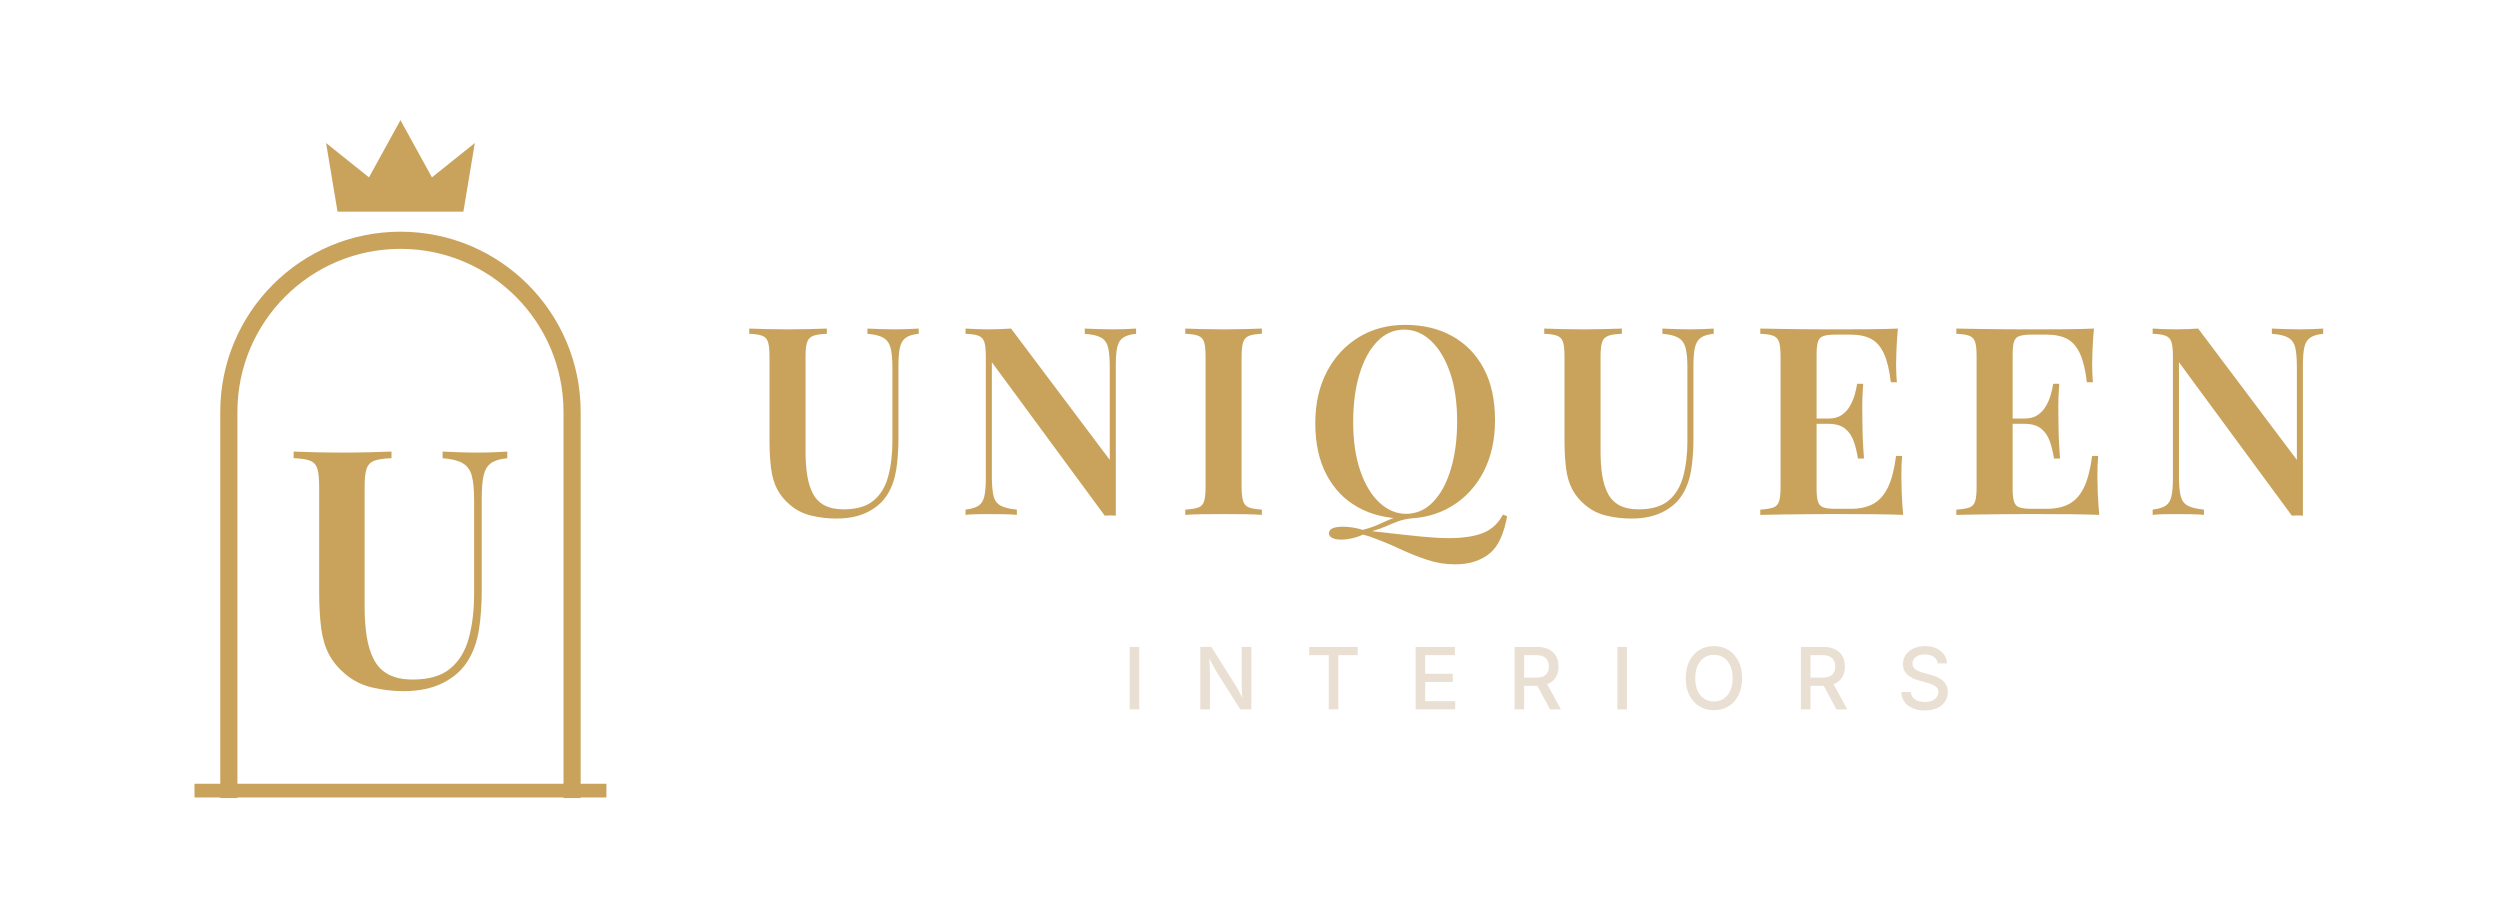
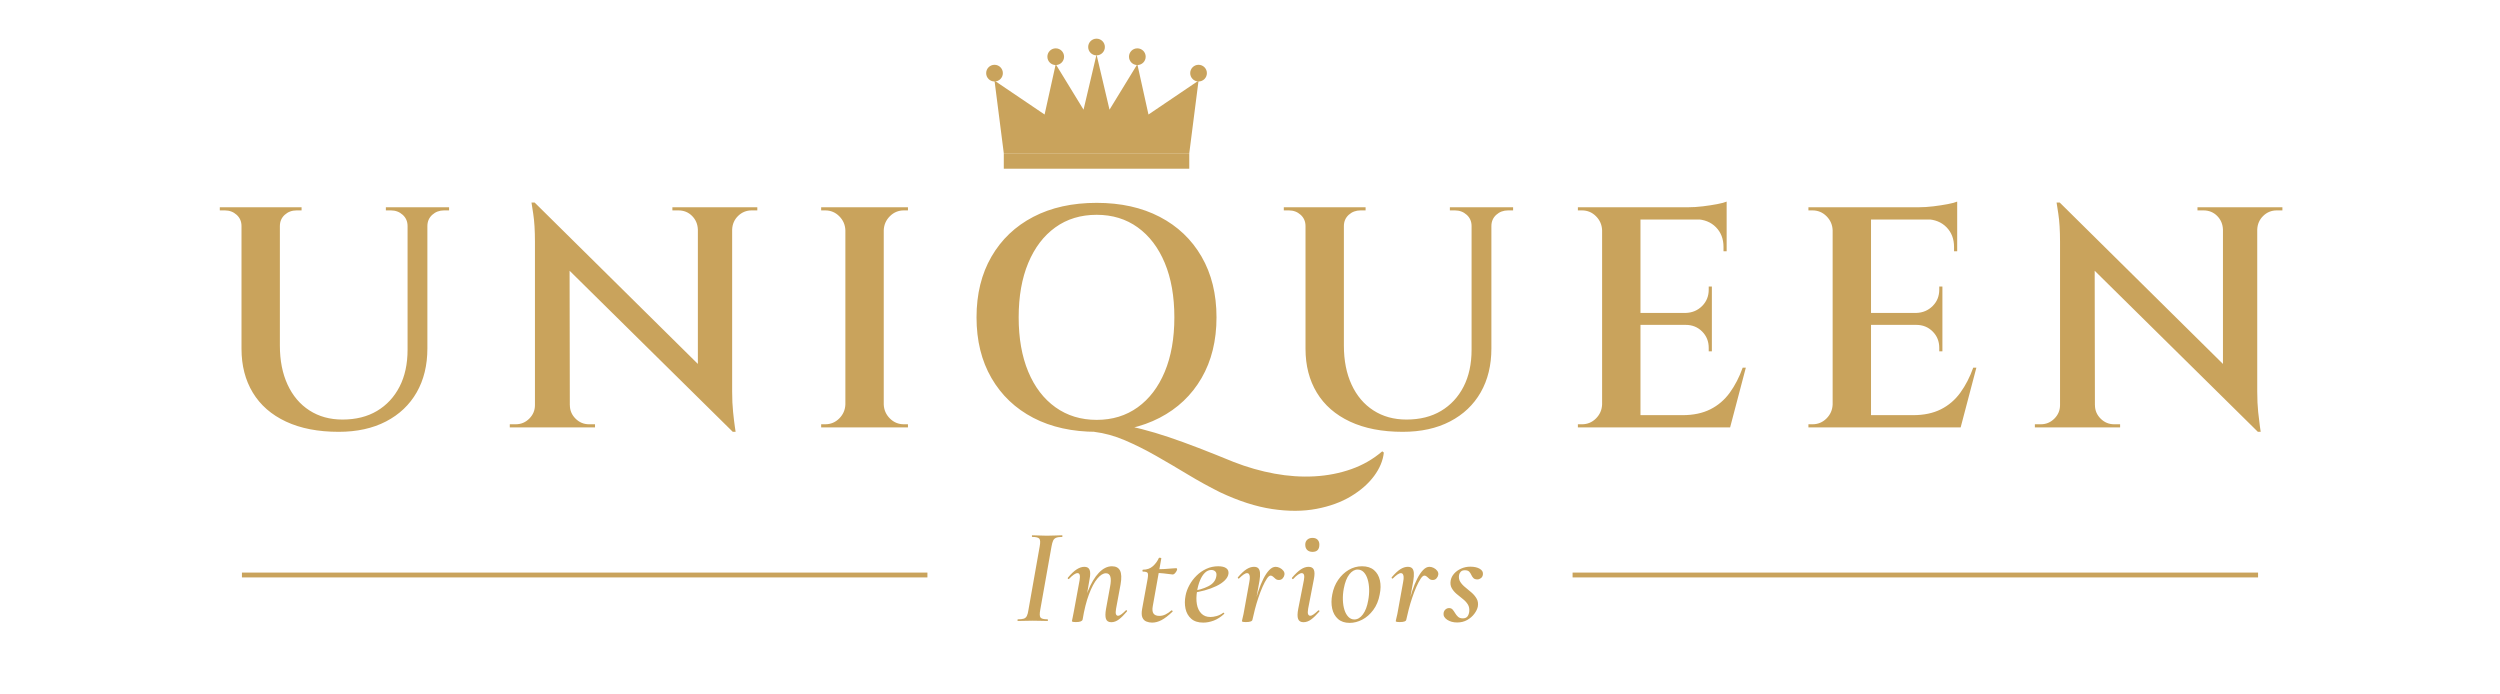
- <svg xmlns="http://www.w3.org/2000/svg" viewBox="0 0 437 160" width="437" height="160">
-   <path d="M40.00,138.00 L40.00,72.00 A30.00,30.00 0 0 1 100.00,72.00 L100.00,138.00" fill="none" stroke="#C9A35C" stroke-width="3.00" stroke-linecap="square" />
-   <path d="M59.00,37.00 L57.00,25.00 L64.50,31.00 L70.00,21.00 L75.50,31.00 L83.00,25.00 L81.00,37.00 Z" fill="#C9A35C" />
-   <rect x="34.00" y="137.00" width="72.00" height="2.40" fill="#C9A35C" />
-   <path d="M88.676 78.936V80.096Q86.82 80.27 85.863 80.937Q84.906 81.604 84.558 83.025Q84.21 84.446 84.21 87.056V103.122Q84.21 107.008 83.717 110.082Q83.224 113.156 81.832 115.418Q80.382 117.854 77.511 119.333Q74.64 120.812 70.522 120.812Q67.738 120.812 65.041 120.174Q62.344 119.536 60.314 117.796Q58.516 116.288 57.501 114.374Q56.486 112.46 56.138 109.763Q55.79 107.066 55.79 103.296V85.084Q55.79 82.938 55.471 81.923Q55.152 80.908 54.195 80.531Q53.238 80.154 51.324 80.096V78.936Q52.774 78.994 55.036 79.052Q57.298 79.11 59.908 79.11Q62.286 79.11 64.606 79.052Q66.926 78.994 68.434 78.936V80.096Q66.462 80.154 65.447 80.531Q64.432 80.908 64.084 81.923Q63.736 82.938 63.736 85.084V106.08Q63.736 108.98 64.113 111.329Q64.49 113.678 65.389 115.36Q66.288 117.042 67.941 117.912Q69.594 118.782 72.146 118.782Q76.38 118.782 78.7 116.868Q81.02 114.954 81.948 111.532Q82.876 108.11 82.876 103.76V87.52Q82.876 84.678 82.47 83.17Q82.064 81.662 80.875 80.966Q79.686 80.27 77.366 80.096V78.936Q78.468 78.994 80.237 79.052Q82.006 79.11 83.514 79.11Q84.964 79.11 86.385 79.052Q87.806 78.994 88.676 78.936Z" fill="#C9A35C" />
-   <path d="M160.59 57.432V58.352Q159.118 58.49 158.359 59.019Q157.6 59.548 157.324 60.675Q157.048 61.802 157.048 63.872V76.614Q157.048 79.696 156.657 82.134Q156.266 84.572 155.162 86.366Q154.012 88.298 151.735 89.471Q149.458 90.644 146.192 90.644Q143.984 90.644 141.845 90.138Q139.706 89.632 138.096 88.252Q136.67 87.056 135.865 85.538Q135.06 84.02 134.784 81.881Q134.508 79.742 134.508 76.752V62.308Q134.508 60.606 134.255 59.801Q134.002 58.996 133.243 58.697Q132.484 58.398 130.966 58.352V57.432Q132.116 57.478 133.91 57.524Q135.704 57.57 137.774 57.57Q139.66 57.57 141.5 57.524Q143.34 57.478 144.536 57.432V58.352Q142.972 58.398 142.167 58.697Q141.362 58.996 141.086 59.801Q140.81 60.606 140.81 62.308V78.96Q140.81 81.26 141.109 83.123Q141.408 84.986 142.121 86.32Q142.834 87.654 144.145 88.344Q145.456 89.034 147.48 89.034Q150.838 89.034 152.678 87.516Q154.518 85.998 155.254 83.284Q155.99 80.57 155.99 77.12V64.24Q155.99 61.986 155.668 60.79Q155.346 59.594 154.403 59.042Q153.46 58.49 151.62 58.352V57.432Q152.494 57.478 153.897 57.524Q155.3 57.57 156.496 57.57Q157.646 57.57 158.773 57.524Q159.9 57.478 160.59 57.432ZM198.586 57.432V58.352Q197.114 58.49 196.332 59.019Q195.55 59.548 195.297 60.675Q195.044 61.802 195.044 63.872V90.138Q194.63 90.092 194.147 90.092Q193.664 90.092 193.112 90.138L173.378 63.32V83.192Q173.378 85.4 173.654 86.619Q173.93 87.838 174.873 88.367Q175.816 88.896 177.748 89.08V90.0Q176.874 89.908 175.494 89.885Q174.114 89.862 172.872 89.862Q171.768 89.862 170.641 89.885Q169.514 89.908 168.778 90.0V89.08Q170.296 88.896 171.055 88.39Q171.814 87.884 172.067 86.734Q172.32 85.584 172.32 83.56V62.308Q172.32 60.606 172.067 59.801Q171.814 58.996 171.055 58.697Q170.296 58.398 168.778 58.352V57.432Q169.514 57.478 170.641 57.524Q171.768 57.57 172.872 57.57Q173.93 57.57 174.942 57.524Q175.954 57.478 176.736 57.432L193.986 80.386V64.24Q193.986 61.986 193.71 60.79Q193.434 59.594 192.514 59.042Q191.594 58.49 189.616 58.352V57.432Q190.49 57.478 191.893 57.524Q193.296 57.57 194.492 57.57Q195.642 57.57 196.769 57.524Q197.896 57.478 198.586 57.432ZM220.574 57.432V58.352Q219.102 58.398 218.343 58.697Q217.584 58.996 217.308 59.801Q217.032 60.606 217.032 62.308V85.124Q217.032 86.78 217.308 87.608Q217.584 88.436 218.343 88.712Q219.102 88.988 220.574 89.08V90.0Q219.424 89.908 217.63 89.885Q215.836 89.862 213.996 89.862Q211.926 89.862 210.132 89.885Q208.338 89.908 207.188 90.0V89.08Q208.706 88.988 209.465 88.712Q210.224 88.436 210.477 87.608Q210.73 86.78 210.73 85.124V62.308Q210.73 60.606 210.477 59.801Q210.224 58.996 209.465 58.697Q208.706 58.398 207.188 58.352V57.432Q208.338 57.478 210.132 57.524Q211.926 57.57 213.996 57.57Q215.836 57.57 217.63 57.524Q219.424 57.478 220.574 57.432ZM262.71 89.954 263.446 90.23Q263.032 92.53 262.273 94.186Q261.514 95.842 260.364 96.762Q259.444 97.544 257.926 98.096Q256.408 98.648 254.338 98.648Q251.854 98.648 249.485 97.866Q247.116 97.084 244.655 95.934Q242.194 94.784 239.388 93.772Q239.066 93.68 238.767 93.588Q238.468 93.496 238.238 93.45Q237.364 93.864 236.352 94.094Q235.34 94.324 234.42 94.324Q233.5 94.324 232.902 94.048Q232.304 93.772 232.304 93.22Q232.304 92.07 234.788 92.07Q236.398 92.07 238.238 92.622Q239.94 92.162 241.159 91.587Q242.378 91.012 243.689 90.506Q245.0 90.0 246.794 89.862L246.84 90.598Q245.46 90.736 244.402 91.127Q243.344 91.518 242.309 91.978Q241.274 92.438 239.848 92.852Q242.838 93.174 245.621 93.496Q248.404 93.818 250.819 93.979Q253.234 94.14 255.166 94.002Q258.156 93.772 259.904 92.852Q261.652 91.932 262.71 89.954ZM245.644 56.788Q250.336 56.788 253.878 58.766Q257.42 60.744 259.375 64.447Q261.33 68.15 261.33 73.44Q261.33 78.592 259.329 82.456Q257.328 86.32 253.763 88.482Q250.198 90.644 245.598 90.644Q240.906 90.644 237.364 88.666Q233.822 86.688 231.867 82.962Q229.912 79.236 229.912 73.992Q229.912 68.84 231.936 64.976Q233.96 61.112 237.502 58.95Q241.044 56.788 245.644 56.788ZM245.46 57.616Q242.746 57.616 240.745 59.686Q238.744 61.756 237.64 65.39Q236.536 69.024 236.536 73.808Q236.536 78.684 237.778 82.295Q239.02 85.906 241.136 87.861Q243.252 89.816 245.782 89.816Q248.496 89.816 250.497 87.746Q252.498 85.676 253.602 82.019Q254.706 78.362 254.706 73.624Q254.706 68.702 253.464 65.114Q252.222 61.526 250.129 59.571Q248.036 57.616 245.46 57.616ZM299.556 57.432V58.352Q298.084 58.49 297.325 59.019Q296.566 59.548 296.29 60.675Q296.014 61.802 296.014 63.872V76.614Q296.014 79.696 295.623 82.134Q295.232 84.572 294.128 86.366Q292.978 88.298 290.701 89.471Q288.424 90.644 285.158 90.644Q282.95 90.644 280.811 90.138Q278.672 89.632 277.062 88.252Q275.636 87.056 274.831 85.538Q274.026 84.02 273.75 81.881Q273.474 79.742 273.474 76.752V62.308Q273.474 60.606 273.221 59.801Q272.968 58.996 272.209 58.697Q271.45 58.398 269.932 58.352V57.432Q271.082 57.478 272.876 57.524Q274.67 57.57 276.74 57.57Q278.626 57.57 280.466 57.524Q282.306 57.478 283.502 57.432V58.352Q281.938 58.398 281.133 58.697Q280.328 58.996 280.052 59.801Q279.776 60.606 279.776 62.308V78.96Q279.776 81.26 280.075 83.123Q280.374 84.986 281.087 86.32Q281.8 87.654 283.111 88.344Q284.422 89.034 286.446 89.034Q289.804 89.034 291.644 87.516Q293.484 85.998 294.22 83.284Q294.956 80.57 294.956 77.12V64.24Q294.956 61.986 294.634 60.79Q294.312 59.594 293.369 59.042Q292.426 58.49 290.586 58.352V57.432Q291.46 57.478 292.863 57.524Q294.266 57.57 295.462 57.57Q296.612 57.57 297.739 57.524Q298.866 57.478 299.556 57.432ZM331.756 57.432Q331.572 59.318 331.503 61.089Q331.434 62.86 331.434 63.78Q331.434 64.654 331.48 65.459Q331.526 66.264 331.572 66.816H330.514Q330.146 63.642 329.318 61.825Q328.49 60.008 327.087 59.249Q325.684 58.49 323.43 58.49H320.9Q319.52 58.49 318.784 58.72Q318.048 58.95 317.795 59.686Q317.542 60.422 317.542 61.94V85.492Q317.542 86.964 317.795 87.723Q318.048 88.482 318.784 88.712Q319.52 88.942 320.9 88.942H323.522Q325.868 88.942 327.455 88.068Q329.042 87.194 330.008 85.193Q330.974 83.192 331.434 79.696H332.492Q332.354 81.122 332.354 83.376Q332.354 84.342 332.423 86.182Q332.492 88.022 332.676 90.0Q330.33 89.908 327.386 89.885Q324.442 89.862 322.142 89.862Q321.084 89.862 319.359 89.862Q317.634 89.862 315.633 89.885Q313.632 89.908 311.585 89.931Q309.538 89.954 307.698 90.0V89.08Q309.216 88.988 309.975 88.712Q310.734 88.436 310.987 87.608Q311.24 86.78 311.24 85.124V62.308Q311.24 60.606 310.987 59.801Q310.734 58.996 309.975 58.697Q309.216 58.398 307.698 58.352V57.432Q309.538 57.478 311.585 57.501Q313.632 57.524 315.633 57.547Q317.634 57.57 319.359 57.57Q321.084 57.57 322.142 57.57Q324.258 57.57 326.949 57.547Q329.64 57.524 331.756 57.432ZM324.35 73.164Q324.35 73.164 324.35 73.624Q324.35 74.084 324.35 74.084H316.162Q316.162 74.084 316.162 73.624Q316.162 73.164 316.162 73.164ZM325.684 67.092Q325.5 69.714 325.523 71.094Q325.546 72.474 325.546 73.624Q325.546 74.774 325.592 76.154Q325.638 77.534 325.822 80.156H324.764Q324.534 78.592 324.051 77.189Q323.568 75.786 322.533 74.935Q321.498 74.084 319.566 74.084V73.164Q320.992 73.164 321.889 72.566Q322.786 71.968 323.338 71.025Q323.89 70.082 324.189 69.047Q324.488 68.012 324.626 67.092ZM366.026 57.432Q365.842 59.318 365.773 61.089Q365.704 62.86 365.704 63.78Q365.704 64.654 365.75 65.459Q365.796 66.264 365.842 66.816H364.784Q364.416 63.642 363.588 61.825Q362.76 60.008 361.357 59.249Q359.954 58.49 357.7 58.49H355.17Q353.79 58.49 353.054 58.72Q352.318 58.95 352.065 59.686Q351.812 60.422 351.812 61.94V85.492Q351.812 86.964 352.065 87.723Q352.318 88.482 353.054 88.712Q353.79 88.942 355.17 88.942H357.792Q360.138 88.942 361.725 88.068Q363.312 87.194 364.278 85.193Q365.244 83.192 365.704 79.696H366.762Q366.624 81.122 366.624 83.376Q366.624 84.342 366.693 86.182Q366.762 88.022 366.946 90.0Q364.6 89.908 361.656 89.885Q358.712 89.862 356.412 89.862Q355.354 89.862 353.629 89.862Q351.904 89.862 349.903 89.885Q347.902 89.908 345.855 89.931Q343.808 89.954 341.968 90.0V89.08Q343.486 88.988 344.245 88.712Q345.004 88.436 345.257 87.608Q345.51 86.78 345.51 85.124V62.308Q345.51 60.606 345.257 59.801Q345.004 58.996 344.245 58.697Q343.486 58.398 341.968 58.352V57.432Q343.808 57.478 345.855 57.501Q347.902 57.524 349.903 57.547Q351.904 57.57 353.629 57.57Q355.354 57.57 356.412 57.57Q358.528 57.57 361.219 57.547Q363.91 57.524 366.026 57.432ZM358.62 73.164Q358.62 73.164 358.62 73.624Q358.62 74.084 358.62 74.084H350.432Q350.432 74.084 350.432 73.624Q350.432 73.164 350.432 73.164ZM359.954 67.092Q359.77 69.714 359.793 71.094Q359.816 72.474 359.816 73.624Q359.816 74.774 359.862 76.154Q359.908 77.534 360.092 80.156H359.034Q358.804 78.592 358.321 77.189Q357.838 75.786 356.803 74.935Q355.768 74.084 353.836 74.084V73.164Q355.262 73.164 356.159 72.566Q357.056 71.968 357.608 71.025Q358.16 70.082 358.459 69.047Q358.758 68.012 358.896 67.092ZM406.092 57.432V58.352Q404.62 58.49 403.838 59.019Q403.056 59.548 402.803 60.675Q402.55 61.802 402.55 63.872V90.138Q402.136 90.092 401.653 90.092Q401.17 90.092 400.618 90.138L380.884 63.32V83.192Q380.884 85.4 381.16 86.619Q381.436 87.838 382.379 88.367Q383.322 88.896 385.254 89.08V90.0Q384.38 89.908 383.0 89.885Q381.62 89.862 380.378 89.862Q379.274 89.862 378.147 89.885Q377.02 89.908 376.284 90.0V89.08Q377.802 88.896 378.561 88.39Q379.32 87.884 379.573 86.734Q379.826 85.584 379.826 83.56V62.308Q379.826 60.606 379.573 59.801Q379.32 58.996 378.561 58.697Q377.802 58.398 376.284 58.352V57.432Q377.02 57.478 378.147 57.524Q379.274 57.57 380.378 57.57Q381.436 57.57 382.448 57.524Q383.46 57.478 384.242 57.432L401.492 80.386V64.24Q401.492 61.986 401.216 60.79Q400.94 59.594 400.02 59.042Q399.1 58.49 397.122 58.352V57.432Q397.996 57.478 399.399 57.524Q400.802 57.57 401.998 57.57Q403.148 57.57 404.275 57.524Q405.402 57.478 406.092 57.432Z" fill="#C9A35C" />
-   <path d="M199.145 113.087V124.0H197.475V113.087ZM209.812 124.0V113.087H211.738L215.847 119.583Q216.052 119.906 216.309 120.353Q216.565 120.799 216.851 121.36Q217.136 121.92 217.415 122.579H217.21Q217.144 121.957 217.111 121.345Q217.078 120.733 217.063 120.199Q217.049 119.664 217.049 119.298V113.087H218.74V124.0H216.807L213.123 118.192Q212.83 117.716 212.548 117.232Q212.266 116.749 211.925 116.115Q211.585 115.482 211.094 114.574H211.358Q211.394 115.379 211.431 116.079Q211.467 116.778 211.486 117.317Q211.504 117.855 211.504 118.177V124.0ZM228.858 114.522V113.087H237.332V114.522H233.941V124.0H232.264V114.522ZM247.45 124.0V113.087H254.32V114.522H249.12V117.774H253.947V119.203H249.12V122.564H254.364V124.0ZM264.745 124.0V113.087H268.656Q269.916 113.087 270.759 113.523Q271.601 113.958 272.018 114.735Q272.436 115.511 272.436 116.515Q272.436 117.525 272.015 118.283Q271.593 119.042 270.751 119.459Q269.909 119.876 268.642 119.876H265.705V118.448H268.481Q269.286 118.448 269.781 118.218Q270.275 117.987 270.509 117.555Q270.744 117.123 270.744 116.515Q270.744 115.899 270.509 115.453Q270.275 115.006 269.777 114.76Q269.279 114.515 268.466 114.515H266.415V124.0ZM270.949 124.0 268.305 119.071H270.158L272.846 124.0ZM284.384 113.087V124.0H282.715V113.087ZM299.6 124.146Q298.186 124.146 297.069 123.476Q295.952 122.806 295.311 121.55Q294.671 120.294 294.671 118.551Q294.671 116.8 295.311 115.544Q295.952 114.288 297.069 113.614Q298.186 112.94 299.6 112.94Q301.013 112.94 302.123 113.614Q303.233 114.288 303.874 115.544Q304.514 116.8 304.514 118.551Q304.514 120.294 303.874 121.55Q303.233 122.806 302.123 123.476Q301.013 124.146 299.6 124.146ZM299.6 122.623Q300.53 122.623 301.266 122.158Q302.002 121.693 302.431 120.781Q302.859 119.869 302.859 118.551Q302.859 117.218 302.431 116.306Q302.002 115.394 301.266 114.929Q300.53 114.464 299.6 114.464Q298.662 114.464 297.923 114.933Q297.183 115.401 296.754 116.313Q296.326 117.225 296.326 118.551Q296.326 119.869 296.754 120.777Q297.183 121.686 297.923 122.154Q298.662 122.623 299.6 122.623ZM314.801 124.0V113.087H318.712Q319.971 113.087 320.814 113.523Q321.656 113.958 322.073 114.735Q322.491 115.511 322.491 116.515Q322.491 117.525 322.07 118.283Q321.649 119.042 320.806 119.459Q319.964 119.876 318.697 119.876H315.76V118.448H318.536Q319.342 118.448 319.836 118.218Q320.33 117.987 320.565 117.555Q320.799 117.123 320.799 116.515Q320.799 115.899 320.565 115.453Q320.33 115.006 319.832 114.76Q319.334 114.515 318.521 114.515H316.47V124.0ZM321.004 124.0 318.36 119.071H320.213L322.901 124.0ZM336.432 124.183Q335.209 124.183 334.308 123.795Q333.407 123.407 332.898 122.685Q332.389 121.964 332.338 120.968H334.015Q334.066 121.561 334.399 121.949Q334.733 122.337 335.267 122.528Q335.802 122.718 336.425 122.718Q337.12 122.718 337.659 122.502Q338.197 122.286 338.512 121.887Q338.827 121.488 338.827 120.96Q338.827 120.484 338.552 120.18Q338.278 119.876 337.812 119.675Q337.347 119.474 336.754 119.32L335.48 118.968Q334.139 118.609 333.389 117.906Q332.638 117.203 332.638 116.083Q332.638 115.138 333.147 114.431Q333.656 113.724 334.531 113.332Q335.406 112.94 336.505 112.94Q337.626 112.94 338.479 113.332Q339.332 113.724 339.819 114.405Q340.306 115.086 340.328 115.958H338.702Q338.622 115.211 338.01 114.801Q337.399 114.391 336.468 114.391Q335.809 114.391 335.322 114.596Q334.835 114.801 334.568 115.163Q334.301 115.526 334.301 115.987Q334.301 116.507 334.619 116.826Q334.938 117.145 335.395 117.331Q335.853 117.518 336.271 117.628L337.333 117.906Q337.853 118.038 338.406 118.261Q338.959 118.485 339.427 118.84Q339.896 119.195 340.186 119.719Q340.475 120.243 340.475 120.982Q340.475 121.905 339.999 122.63Q339.523 123.355 338.618 123.769Q337.714 124.183 336.432 124.183Z" fill="#E9DFD2" />
+ <svg xmlns="http://www.w3.org/2000/svg" viewBox="40 44 620 172" width="620" height="172">
+   <path d="M109.409 95.4V129.72Q109.409 135.258 111.32 139.392Q113.231 143.526 116.741 145.788Q120.251 148.05 124.931 148.05Q129.923 148.05 133.511 145.905Q137.099 143.76 139.088 139.899Q141.077 136.038 141.077 130.734V95.4H145.991V130.422Q145.991 136.662 143.339 141.303Q140.687 145.944 135.734 148.518Q130.781 151.092 123.995 151.092Q116.351 151.092 110.93 148.557Q105.509 146.022 102.701 141.381Q99.893 136.74 99.893 130.5V95.4ZM100.127 95.4V100.08H99.893Q99.893 98.364 98.684 97.272Q97.475 96.18 95.759 96.18Q95.759 96.18 95.135 96.18Q94.511 96.18 94.511 96.18V95.4ZM114.791 95.4V96.18Q114.791 96.18 114.167 96.18Q113.543 96.18 113.543 96.18Q111.827 96.18 110.618 97.272Q109.409 98.364 109.409 100.08H109.253V95.4ZM141.311 95.4V100.08H141.077Q141.077 98.364 139.868 97.272Q138.659 96.18 136.943 96.18Q136.943 96.18 136.319 96.18Q135.695 96.18 135.695 96.18V95.4ZM151.373 95.4V96.18Q151.373 96.18 150.749 96.18Q150.125 96.18 150.125 96.18Q148.409 96.18 147.2 97.272Q145.991 98.364 145.991 100.08H145.835V95.4Z M172.589 94.23 220.871 141.966 221.729 151.092 173.447 103.434ZM172.901 144.462V150.0H166.427V149.22Q166.427 149.22 167.129 149.22Q167.831 149.22 167.909 149.22Q169.859 149.22 171.263 147.816Q172.667 146.412 172.667 144.462ZM181.325 144.462Q181.325 146.412 182.729 147.816Q184.133 149.22 186.083 149.22Q186.161 149.22 186.863 149.22Q187.565 149.22 187.565 149.22V150.0H181.091V144.462ZM172.589 94.23 181.247 103.668 181.325 150.0H172.667V103.98Q172.667 99.768 172.238 96.999Q171.809 94.23 171.809 94.23ZM221.573 95.4V141.108Q221.573 143.916 221.807 146.178Q222.041 148.44 222.236 149.766Q222.431 151.092 222.431 151.092H221.729L213.071 141.342V95.4ZM227.813 95.4V96.18Q227.813 96.18 227.111 96.18Q226.409 96.18 226.409 96.18Q224.459 96.18 223.055 97.545Q221.651 98.91 221.573 100.938H221.339V95.4ZM206.753 95.4H213.227V100.938H213.071Q212.993 98.91 211.628 97.545Q210.263 96.18 208.235 96.18Q208.235 96.18 207.533 96.18Q206.831 96.18 206.753 96.18Z M259.169 95.4V150.0H249.653V95.4ZM249.887 144.306V150.0H243.647V149.22Q243.647 149.22 244.154 149.22Q244.661 149.22 244.661 149.22Q246.689 149.22 248.132 147.777Q249.575 146.334 249.653 144.306ZM249.887 101.094H249.653Q249.575 99.066 248.132 97.623Q246.689 96.18 244.661 96.18Q244.661 96.18 244.154 96.18Q243.647 96.18 243.647 96.18V95.4H249.887ZM258.935 144.306H259.169Q259.247 146.334 260.69 147.777Q262.133 149.22 264.161 149.22Q264.161 149.22 264.629 149.22Q265.097 149.22 265.175 149.22V150.0H258.935ZM258.935 101.094V95.4H265.175V96.18Q265.097 96.18 264.629 96.18Q264.161 96.18 264.161 96.18Q262.133 96.18 260.69 97.623Q259.247 99.066 259.169 101.094Z M311.351 151.092 310.103 148.362Q313.613 148.596 316.811 149.103Q320.009 149.61 323.207 150.429Q326.405 151.248 329.876 152.418Q333.347 153.588 337.286 155.109Q341.225 156.63 345.983 158.58Q350.975 160.53 356.084 161.466Q361.193 162.402 366.029 162.129Q370.865 161.856 375.155 160.335Q379.445 158.814 382.799 155.928L383.189 156.24Q382.877 159.204 380.771 162.051Q378.665 164.898 375.038 167.082Q371.411 169.266 366.458 170.202Q361.505 171.138 355.499 170.241Q349.493 169.344 342.551 166.068Q338.495 164.04 334.556 161.661Q330.617 159.282 326.717 157.059Q322.817 154.836 318.995 153.198Q315.173 151.56 311.351 151.092ZM311.975 94.308Q320.945 94.308 327.614 97.779Q334.283 101.25 337.988 107.646Q341.693 114.042 341.693 122.7Q341.693 131.358 337.988 137.754Q334.283 144.15 327.575 147.621Q320.867 151.092 311.975 151.092Q302.927 151.092 296.258 147.621Q289.589 144.15 285.884 137.754Q282.179 131.358 282.179 122.7Q282.179 114.042 285.884 107.646Q289.589 101.25 296.258 97.779Q302.927 94.308 311.975 94.308ZM311.975 148.128Q317.825 148.128 322.154 145.008Q326.483 141.888 328.862 136.194Q331.241 130.5 331.241 122.7Q331.241 114.9 328.862 109.206Q326.483 103.512 322.154 100.392Q317.825 97.272 311.975 97.272Q306.047 97.272 301.718 100.392Q297.389 103.512 295.01 109.206Q292.631 114.9 292.631 122.7Q292.631 130.5 295.01 136.194Q297.389 141.888 301.757 145.008Q306.125 148.128 311.975 148.128Z M373.283 95.4V129.72Q373.283 135.258 375.194 139.392Q377.105 143.526 380.615 145.788Q384.125 148.05 388.805 148.05Q393.797 148.05 397.385 145.905Q400.973 143.76 402.962 139.899Q404.951 136.038 404.951 130.734V95.4H409.865V130.422Q409.865 136.662 407.213 141.303Q404.561 145.944 399.608 148.518Q394.655 151.092 387.869 151.092Q380.225 151.092 374.804 148.557Q369.383 146.022 366.575 141.381Q363.767 136.74 363.767 130.5V95.4ZM364.001 95.4V100.08H363.767Q363.767 98.364 362.558 97.272Q361.349 96.18 359.633 96.18Q359.633 96.18 359.009 96.18Q358.385 96.18 358.385 96.18V95.4ZM378.665 95.4V96.18Q378.665 96.18 378.041 96.18Q377.417 96.18 377.417 96.18Q375.701 96.18 374.492 97.272Q373.283 98.364 373.283 100.08H373.127V95.4ZM405.185 95.4V100.08H404.951Q404.951 98.364 403.742 97.272Q402.533 96.18 400.817 96.18Q400.817 96.18 400.193 96.18Q399.569 96.18 399.569 96.18V95.4ZM415.247 95.4V96.18Q415.247 96.18 414.623 96.18Q413.999 96.18 413.999 96.18Q412.283 96.18 411.074 97.272Q409.865 98.364 409.865 100.08H409.709V95.4Z M446.837 95.4V150.0H437.321V95.4ZM467.507 146.958 468.833 150.0H446.603V146.958ZM464.543 121.608V124.572H446.603V121.608ZM468.209 95.4V98.442H446.603V95.4ZM472.967 135.18 469.067 150.0H454.481L457.289 146.958Q461.267 146.958 464.153 145.515Q467.039 144.072 468.989 141.381Q470.939 138.69 472.187 135.18ZM464.543 124.416V131.124H463.763V130.266Q463.763 127.848 462.125 126.21Q460.487 124.572 458.069 124.572V124.416ZM464.543 115.056V121.764H458.069V121.608Q460.487 121.53 462.125 119.892Q463.763 118.254 463.763 115.836V115.056ZM468.209 98.208V106.32H467.429V105.228Q467.429 102.264 465.557 100.353Q463.685 98.442 460.565 98.364V98.208ZM468.209 93.996V96.258L458.693 95.4Q460.409 95.4 462.32 95.166Q464.231 94.932 465.869 94.62Q467.507 94.308 468.209 93.996ZM437.555 144.306V150.0H431.315V149.22Q431.315 149.22 431.822 149.22Q432.329 149.22 432.329 149.22Q434.357 149.22 435.8 147.777Q437.243 146.334 437.321 144.306ZM437.555 101.094H437.321Q437.243 99.066 435.8 97.623Q434.357 96.18 432.329 96.18Q432.329 96.18 431.822 96.18Q431.315 96.18 431.315 96.18V95.4H437.555Z M504.011 95.4V150.0H494.495V95.4ZM524.681 146.958 526.007 150.0H503.777V146.958ZM521.717 121.608V124.572H503.777V121.608ZM525.383 95.4V98.442H503.777V95.4ZM530.141 135.18 526.241 150.0H511.655L514.463 146.958Q518.441 146.958 521.327 145.515Q524.213 144.072 526.163 141.381Q528.113 138.69 529.361 135.18ZM521.717 124.416V131.124H520.937V130.266Q520.937 127.848 519.299 126.21Q517.661 124.572 515.243 124.572V124.416ZM521.717 115.056V121.764H515.243V121.608Q517.661 121.53 519.299 119.892Q520.937 118.254 520.937 115.836V115.056ZM525.383 98.208V106.32H524.603V105.228Q524.603 102.264 522.731 100.353Q520.859 98.442 517.739 98.364V98.208ZM525.383 93.996V96.258L515.867 95.4Q517.583 95.4 519.494 95.166Q521.405 94.932 523.043 94.62Q524.681 94.308 525.383 93.996ZM494.729 144.306V150.0H488.489V149.22Q488.489 149.22 488.996 149.22Q489.503 149.22 489.503 149.22Q491.531 149.22 492.974 147.777Q494.417 146.334 494.495 144.306ZM494.729 101.094H494.495Q494.417 99.066 492.974 97.623Q491.531 96.18 489.503 96.18Q489.503 96.18 488.996 96.18Q488.489 96.18 488.489 96.18V95.4H494.729Z M550.811 94.23 599.093 141.966 599.951 151.092 551.669 103.434ZM551.123 144.462V150.0H544.649V149.22Q544.649 149.22 545.351 149.22Q546.053 149.22 546.131 149.22Q548.081 149.22 549.485 147.816Q550.889 146.412 550.889 144.462ZM559.547 144.462Q559.547 146.412 560.951 147.816Q562.355 149.22 564.305 149.22Q564.383 149.22 565.085 149.22Q565.787 149.22 565.787 149.22V150.0H559.313V144.462ZM550.811 94.23 559.469 103.668 559.547 150.0H550.889V103.98Q550.889 99.768 550.46 96.999Q550.031 94.23 550.031 94.23ZM599.795 95.4V141.108Q599.795 143.916 600.029 146.178Q600.263 148.44 600.458 149.766Q600.653 151.092 600.653 151.092H599.951L591.293 141.342V95.4ZM606.035 95.4V96.18Q606.035 96.18 605.333 96.18Q604.631 96.18 604.631 96.18Q602.681 96.18 601.277 97.545Q599.873 98.91 599.795 100.938H599.561V95.4ZM584.975 95.4H591.449V100.938H591.293Q591.215 98.91 589.85 97.545Q588.485 96.18 586.457 96.18Q586.457 96.18 585.755 96.18Q585.053 96.18 584.975 96.18Z" fill="#C9A35C" />
+   <path d="M288.94,82.00 L286.64,64.00 L299.06,72.40 L301.82,59.92 L308.72,71.20 L311.94,57.52 L315.16,71.20 L322.06,59.92 L324.82,72.40 L337.24,64.00 L334.94,82.00 Z" fill="#C9A35C" />
+   <circle cx="286.64" cy="62.14" r="2.07" fill="#C9A35C" />
+   <circle cx="301.82" cy="58.06" r="2.07" fill="#C9A35C" />
+   <circle cx="311.94" cy="55.66" r="2.07" fill="#C9A35C" />
+   <circle cx="322.06" cy="58.06" r="2.07" fill="#C9A35C" />
+   <circle cx="337.24" cy="62.14" r="2.07" fill="#C9A35C" />
+   <rect x="288.94" y="82.00" width="46.00" height="3.84" fill="#C9A35C" />
+   <rect x="100.0" y="186" width="170" height="1.2" fill="#C9A35C" />
+   <rect x="430.0" y="186" width="170" height="1.2" fill="#C9A35C" />
+   <path d="M292.438 198.0Q292.336 198.0 292.336 197.796Q292.336 197.592 292.438 197.592Q293.424 197.592 293.917 197.422Q294.41 197.252 294.665 196.742Q294.92 196.232 295.056 195.246L297.844 179.504Q298.116 178.042 297.759 177.6Q297.402 177.158 296.008 177.158Q295.906 177.158 295.906 176.954Q295.906 176.75 296.008 176.75Q296.756 176.75 297.691 176.801Q298.626 176.852 299.646 176.852Q300.802 176.852 301.737 176.801Q302.672 176.75 303.386 176.75Q303.488 176.75 303.488 176.954Q303.488 177.158 303.386 177.158Q302.434 177.158 301.924 177.362Q301.414 177.566 301.176 178.076Q300.938 178.586 300.768 179.572L297.98 195.246Q297.708 196.708 298.048 197.15Q298.388 197.592 299.816 197.592Q299.884 197.592 299.884 197.796Q299.884 198.0 299.816 198.0Q299.068 198.0 298.15 197.966Q297.232 197.932 296.11 197.932Q295.09 197.932 294.155 197.966Q293.22 198.0 292.438 198.0Z M315.592 198.306Q314.572 198.306 314.283 197.49Q313.994 196.674 314.3 194.974L315.286 189.568Q315.966 186.168 314.266 186.168Q313.246 186.168 312.141 187.494Q311.036 188.82 310.067 191.387Q309.098 193.954 308.486 197.66L307.908 197.626Q308.622 193.58 309.795 190.622Q310.968 187.664 312.515 186.049Q314.062 184.434 315.762 184.434Q317.224 184.434 317.768 185.505Q318.312 186.576 317.904 188.922L316.782 194.974Q316.612 195.96 316.765 196.334Q316.918 196.708 317.258 196.708Q317.632 196.708 318.125 196.334Q318.618 195.96 319.196 195.382Q319.298 195.246 319.451 195.382Q319.604 195.518 319.468 195.654Q318.414 196.912 317.496 197.609Q316.578 198.306 315.592 198.306ZM306.854 198.272Q306.242 198.272 306.038 198.204Q305.834 198.136 305.834 198.034Q305.834 197.898 306.021 197.133Q306.208 196.368 306.344 195.484L307.738 187.902Q308.044 186.134 307.228 186.134Q306.854 186.134 306.327 186.491Q305.8 186.848 305.12 187.562Q305.018 187.698 304.865 187.545Q304.712 187.392 304.848 187.256Q306.038 185.828 307.024 185.199Q308.01 184.57 308.928 184.57Q309.914 184.57 310.22 185.318Q310.526 186.066 310.22 187.596L308.486 197.66Q308.316 198.272 306.854 198.272Z M325.724 198.408Q324.976 198.408 324.296 198.136Q323.616 197.864 323.31 197.133Q323.004 196.402 323.242 195.042L324.602 187.596Q324.806 186.44 324.619 186.1Q324.432 185.76 323.446 185.76Q323.31 185.76 323.327 185.522Q323.344 185.284 323.446 185.284Q324.942 185.284 325.911 184.417Q326.88 183.55 327.39 182.394Q327.424 182.292 327.73 182.326Q328.036 182.36 328.002 182.496L325.894 194.294Q325.656 195.552 326.064 196.147Q326.472 196.742 327.526 196.742Q328.308 196.742 329.039 196.385Q329.77 196.028 330.518 195.382Q330.586 195.314 330.739 195.45Q330.892 195.586 330.79 195.688Q329.26 197.15 328.07 197.779Q326.88 198.408 325.724 198.408ZM330.824 186.474Q330.756 186.474 330.11 186.389Q329.464 186.304 328.563 186.202Q327.662 186.1 326.744 186.1L326.812 185.182Q327.866 185.182 328.852 185.114Q329.838 185.046 330.603 184.978Q331.368 184.91 331.674 184.91Q331.844 184.91 331.895 185.029Q331.946 185.148 331.912 185.284Q331.878 185.556 331.521 186.015Q331.164 186.474 330.824 186.474Z M338.406 198.408Q336.502 198.408 335.414 197.439Q334.326 196.47 334.003 194.94Q333.68 193.41 334.02 191.71Q334.258 190.418 334.972 189.109Q335.686 187.8 336.757 186.746Q337.828 185.692 339.188 185.063Q340.548 184.434 342.112 184.434Q343.438 184.434 344.101 184.91Q344.764 185.386 344.662 186.27Q344.56 187.12 343.761 187.919Q342.962 188.718 341.653 189.347Q340.344 189.976 338.746 190.418Q337.148 190.86 335.448 191.064L335.516 190.622Q337.998 190.248 339.681 189.381Q341.364 188.514 341.636 186.984Q341.806 186.168 341.432 185.76Q341.058 185.352 340.412 185.352Q339.528 185.352 338.814 186.049Q338.1 186.746 337.607 187.936Q337.114 189.126 336.876 190.588Q336.57 192.39 336.825 193.835Q337.08 195.28 337.93 196.147Q338.78 197.014 340.174 197.014Q340.888 197.014 341.738 196.776Q342.588 196.538 343.37 195.96Q343.438 195.892 343.557 196.028Q343.676 196.164 343.608 196.232Q342.316 197.422 340.99 197.915Q339.664 198.408 338.406 198.408Z M350.612 197.66 350.272 197.626Q350.612 195.892 351.071 194.073Q351.53 192.254 352.091 190.554Q352.652 188.854 353.332 187.511Q354.012 186.168 354.777 185.369Q355.542 184.57 356.358 184.57Q356.868 184.57 357.412 184.842Q357.956 185.114 358.296 185.573Q358.636 186.032 358.534 186.576Q358.466 187.018 358.109 187.426Q357.752 187.834 357.174 187.834Q356.664 187.834 356.341 187.562Q356.018 187.29 355.729 187.018Q355.44 186.746 355.1 186.746Q354.692 186.746 354.182 187.511Q353.672 188.276 353.128 189.5Q352.584 190.724 352.091 192.186Q351.598 193.648 351.224 195.093Q350.85 196.538 350.612 197.66ZM349.014 198.272Q348.402 198.272 348.198 198.204Q347.994 198.136 347.994 198.034Q347.994 197.898 348.198 197.116Q348.402 196.334 348.538 195.484L349.83 188.344Q350.0 187.494 349.949 187.018Q349.898 186.542 349.728 186.338Q349.558 186.134 349.286 186.134Q348.912 186.134 348.402 186.491Q347.892 186.848 347.28 187.46Q347.178 187.562 347.042 187.426Q346.906 187.29 347.008 187.154Q348.164 185.794 349.116 185.182Q350.068 184.57 350.986 184.57Q351.7 184.57 352.057 184.927Q352.414 185.284 352.482 186.049Q352.55 186.814 352.346 188.072L350.612 197.66Q350.544 198.272 349.014 198.272Z M363.26 198.306Q362.24 198.306 361.934 197.507Q361.628 196.708 361.968 194.974L363.362 187.902Q363.702 186.134 362.818 186.134Q362.478 186.134 361.934 186.491Q361.39 186.848 360.744 187.562Q360.608 187.698 360.472 187.545Q360.336 187.392 360.438 187.256Q361.662 185.828 362.631 185.199Q363.6 184.57 364.518 184.57Q365.538 184.57 365.844 185.318Q366.15 186.066 365.844 187.596L364.416 194.974Q364.246 195.96 364.416 196.334Q364.586 196.708 364.926 196.708Q365.3 196.708 365.793 196.351Q366.286 195.994 366.898 195.416Q367.034 195.28 367.17 195.416Q367.306 195.552 367.17 195.688Q366.082 196.946 365.164 197.626Q364.246 198.306 363.26 198.306ZM365.504 180.864Q364.688 180.864 364.195 180.405Q363.702 179.946 363.702 179.062Q363.702 178.314 364.195 177.855Q364.688 177.396 365.504 177.396Q366.32 177.396 366.762 177.855Q367.204 178.314 367.204 179.062Q367.204 180.864 365.504 180.864Z M374.718 198.476Q372.916 198.476 371.828 197.507Q370.74 196.538 370.383 194.94Q370.026 193.342 370.4 191.438Q370.774 189.398 371.862 187.817Q372.95 186.236 374.48 185.335Q376.01 184.434 377.778 184.434Q379.648 184.434 380.753 185.386Q381.858 186.338 382.215 187.919Q382.572 189.5 382.164 191.438Q381.756 193.682 380.566 195.28Q379.376 196.878 377.829 197.677Q376.282 198.476 374.718 198.476ZM375.874 197.626Q377.064 197.626 377.999 196.368Q378.934 195.11 379.308 192.934Q379.58 191.506 379.546 190.146Q379.512 188.786 379.172 187.664Q378.832 186.542 378.203 185.896Q377.574 185.25 376.69 185.25Q375.568 185.25 374.633 186.44Q373.698 187.63 373.256 189.976Q372.984 191.438 373.035 192.815Q373.086 194.192 373.426 195.263Q373.766 196.334 374.395 196.98Q375.024 197.626 375.874 197.626Z M388.76 197.66 388.42 197.626Q388.76 195.892 389.219 194.073Q389.678 192.254 390.239 190.554Q390.8 188.854 391.48 187.511Q392.16 186.168 392.925 185.369Q393.69 184.57 394.506 184.57Q395.016 184.57 395.56 184.842Q396.104 185.114 396.444 185.573Q396.784 186.032 396.682 186.576Q396.614 187.018 396.257 187.426Q395.9 187.834 395.322 187.834Q394.812 187.834 394.489 187.562Q394.166 187.29 393.877 187.018Q393.588 186.746 393.248 186.746Q392.84 186.746 392.33 187.511Q391.82 188.276 391.276 189.5Q390.732 190.724 390.239 192.186Q389.746 193.648 389.372 195.093Q388.998 196.538 388.76 197.66ZM387.162 198.272Q386.55 198.272 386.346 198.204Q386.142 198.136 386.142 198.034Q386.142 197.898 386.346 197.116Q386.55 196.334 386.686 195.484L387.978 188.344Q388.148 187.494 388.097 187.018Q388.046 186.542 387.876 186.338Q387.706 186.134 387.434 186.134Q387.06 186.134 386.55 186.491Q386.04 186.848 385.428 187.46Q385.326 187.562 385.19 187.426Q385.054 187.29 385.156 187.154Q386.312 185.794 387.264 185.182Q388.216 184.57 389.134 184.57Q389.848 184.57 390.205 184.927Q390.562 185.284 390.63 186.049Q390.698 186.814 390.494 188.072L388.76 197.66Q388.692 198.272 387.162 198.272Z M401.374 198.374Q399.912 198.374 398.892 197.694Q397.872 197.014 398.008 196.028Q398.11 195.45 398.501 195.127Q398.892 194.804 399.368 194.804Q399.946 194.804 400.269 195.195Q400.592 195.586 400.881 196.079Q401.17 196.572 401.595 196.963Q402.02 197.354 402.768 197.354Q403.482 197.354 403.856 196.963Q404.23 196.572 404.366 195.756Q404.502 194.668 404.026 193.903Q403.55 193.138 402.751 192.526Q401.952 191.914 401.204 191.268Q400.456 190.622 400.014 189.823Q399.572 189.024 399.776 187.936Q399.946 187.018 400.626 186.253Q401.306 185.488 402.36 185.012Q403.414 184.536 404.638 184.536Q406.1 184.536 406.984 185.063Q407.868 185.59 407.766 186.44Q407.698 187.052 407.273 187.375Q406.848 187.698 406.406 187.698Q405.726 187.698 405.403 187.358Q405.08 187.018 404.876 186.559Q404.672 186.1 404.349 185.76Q404.026 185.42 403.278 185.42Q402.632 185.42 402.292 185.76Q401.952 186.1 401.85 186.576Q401.68 187.562 402.156 188.31Q402.632 189.058 403.431 189.687Q404.23 190.316 404.995 190.996Q405.76 191.676 406.219 192.492Q406.678 193.308 406.508 194.396Q406.338 195.28 405.641 196.215Q404.944 197.15 403.856 197.762Q402.768 198.374 401.374 198.374Z" fill="#C9A35C" />
</svg>
